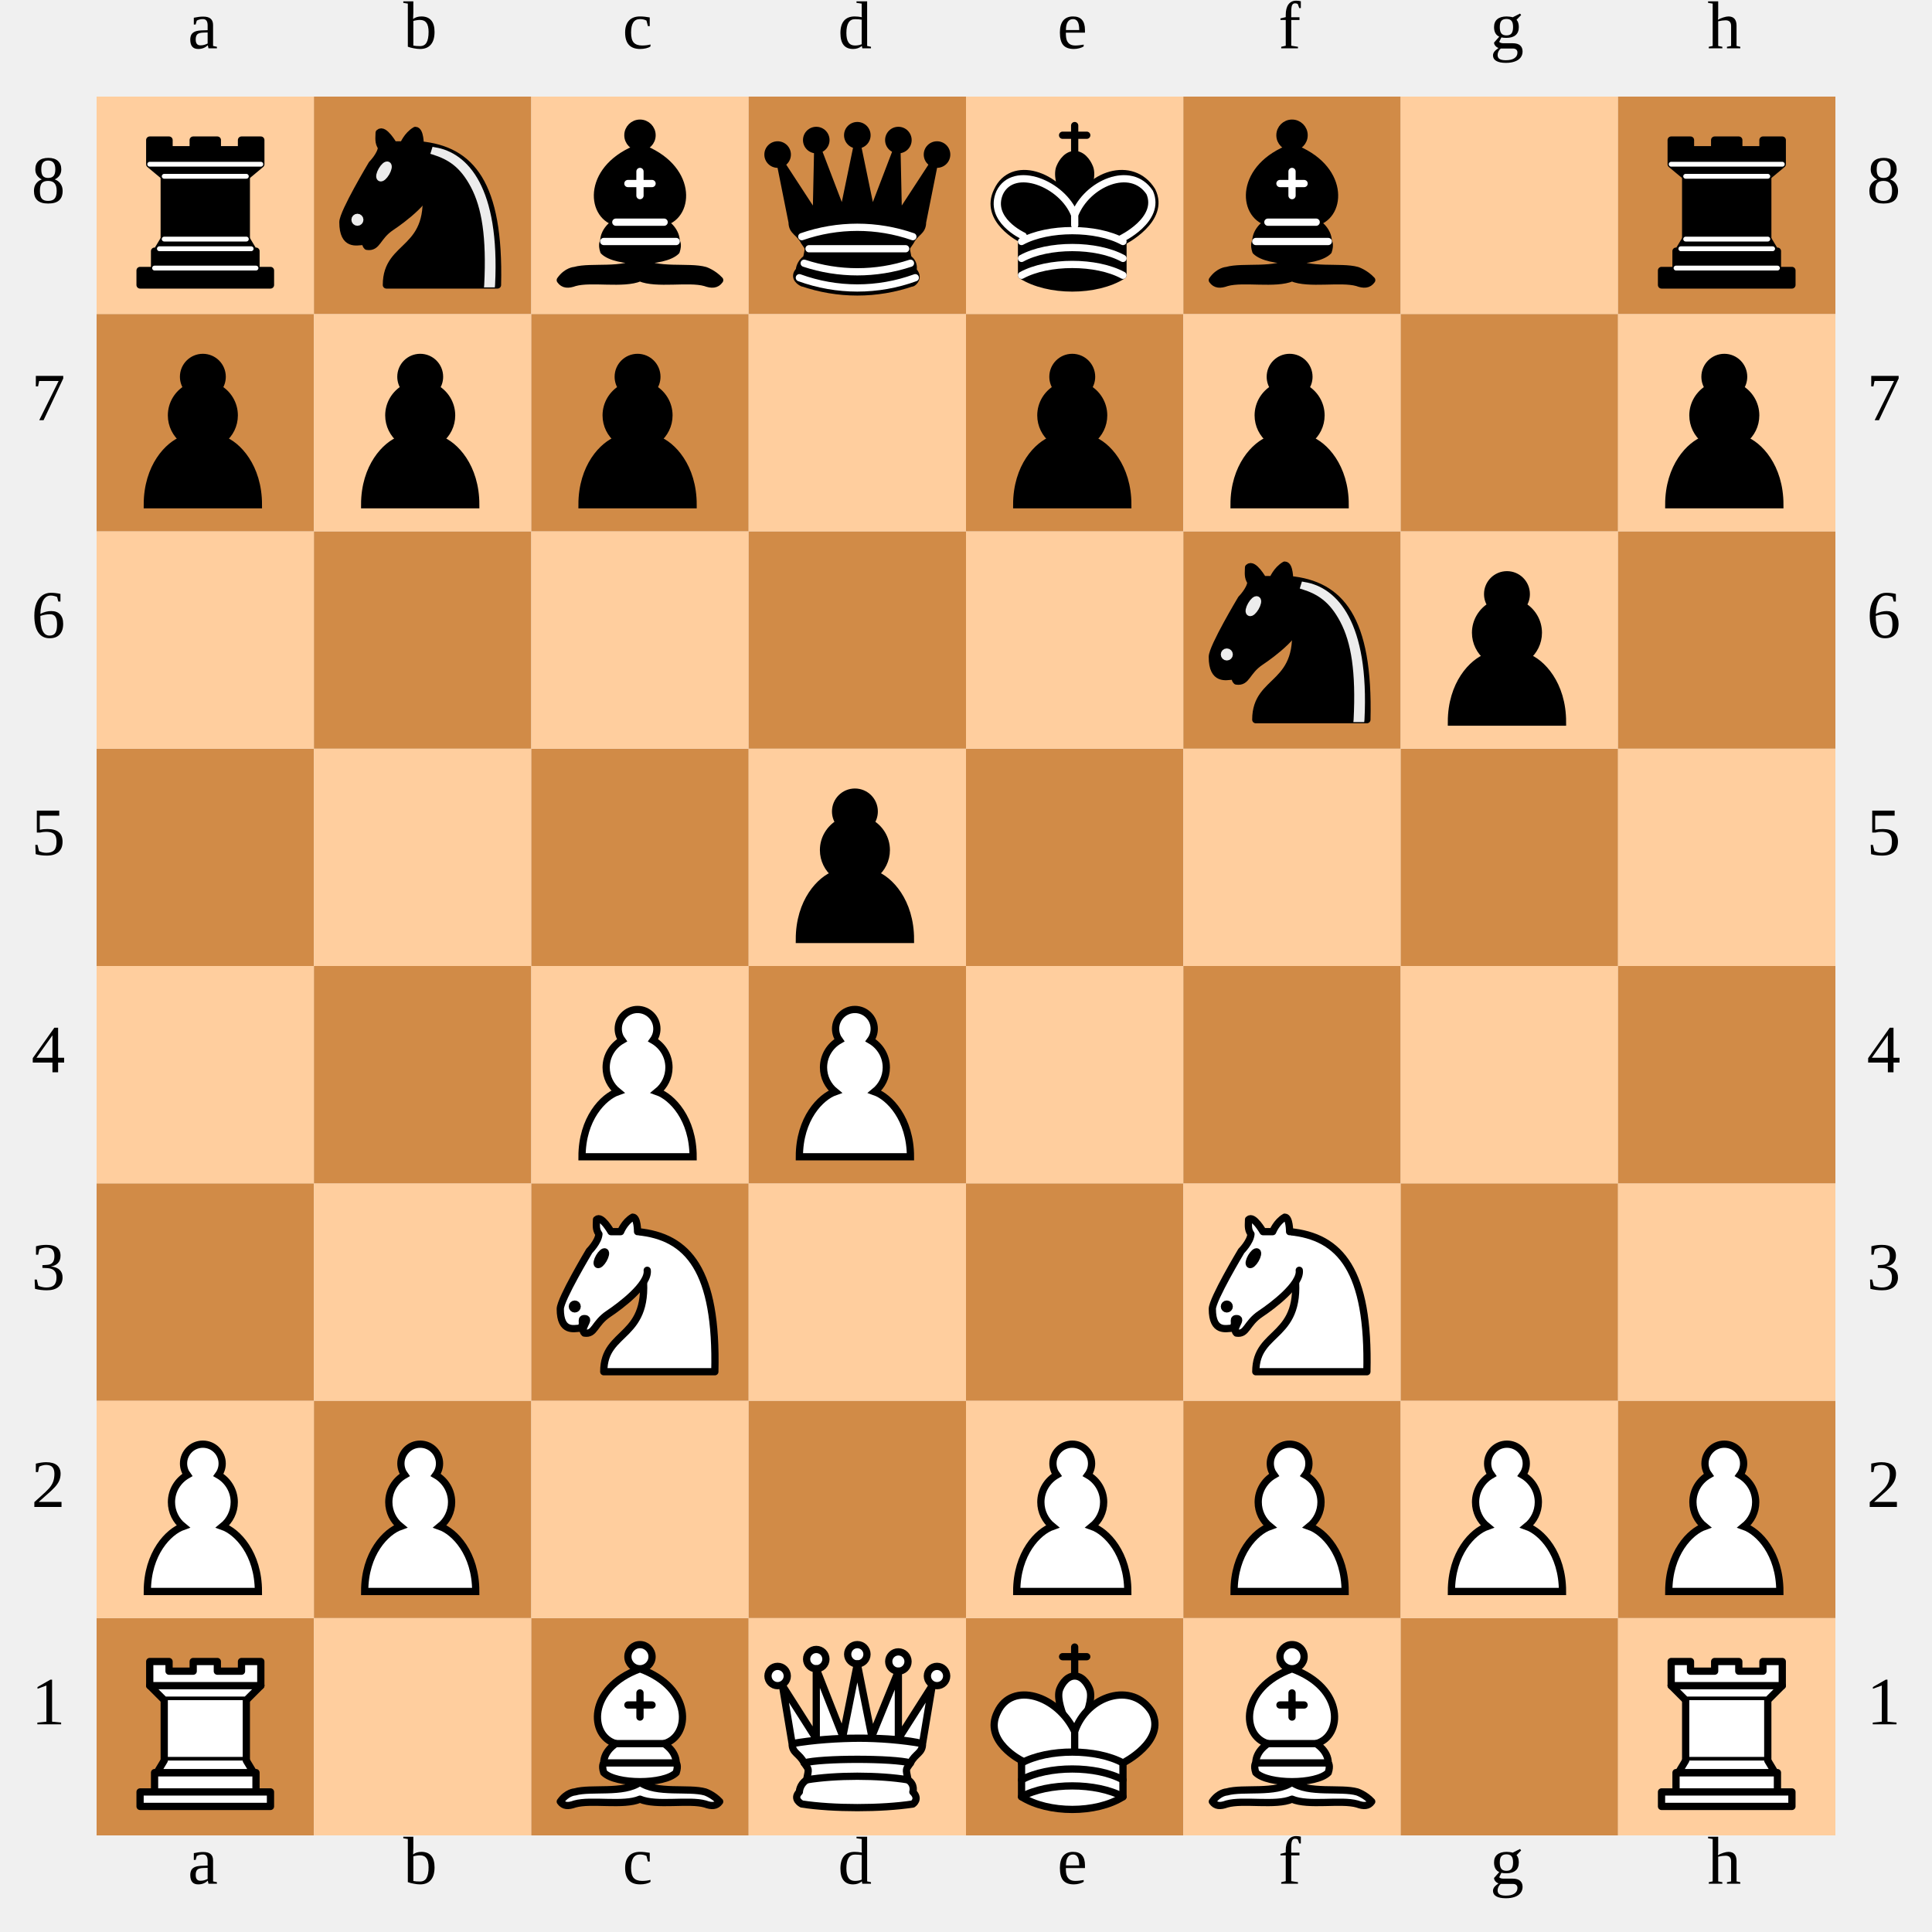
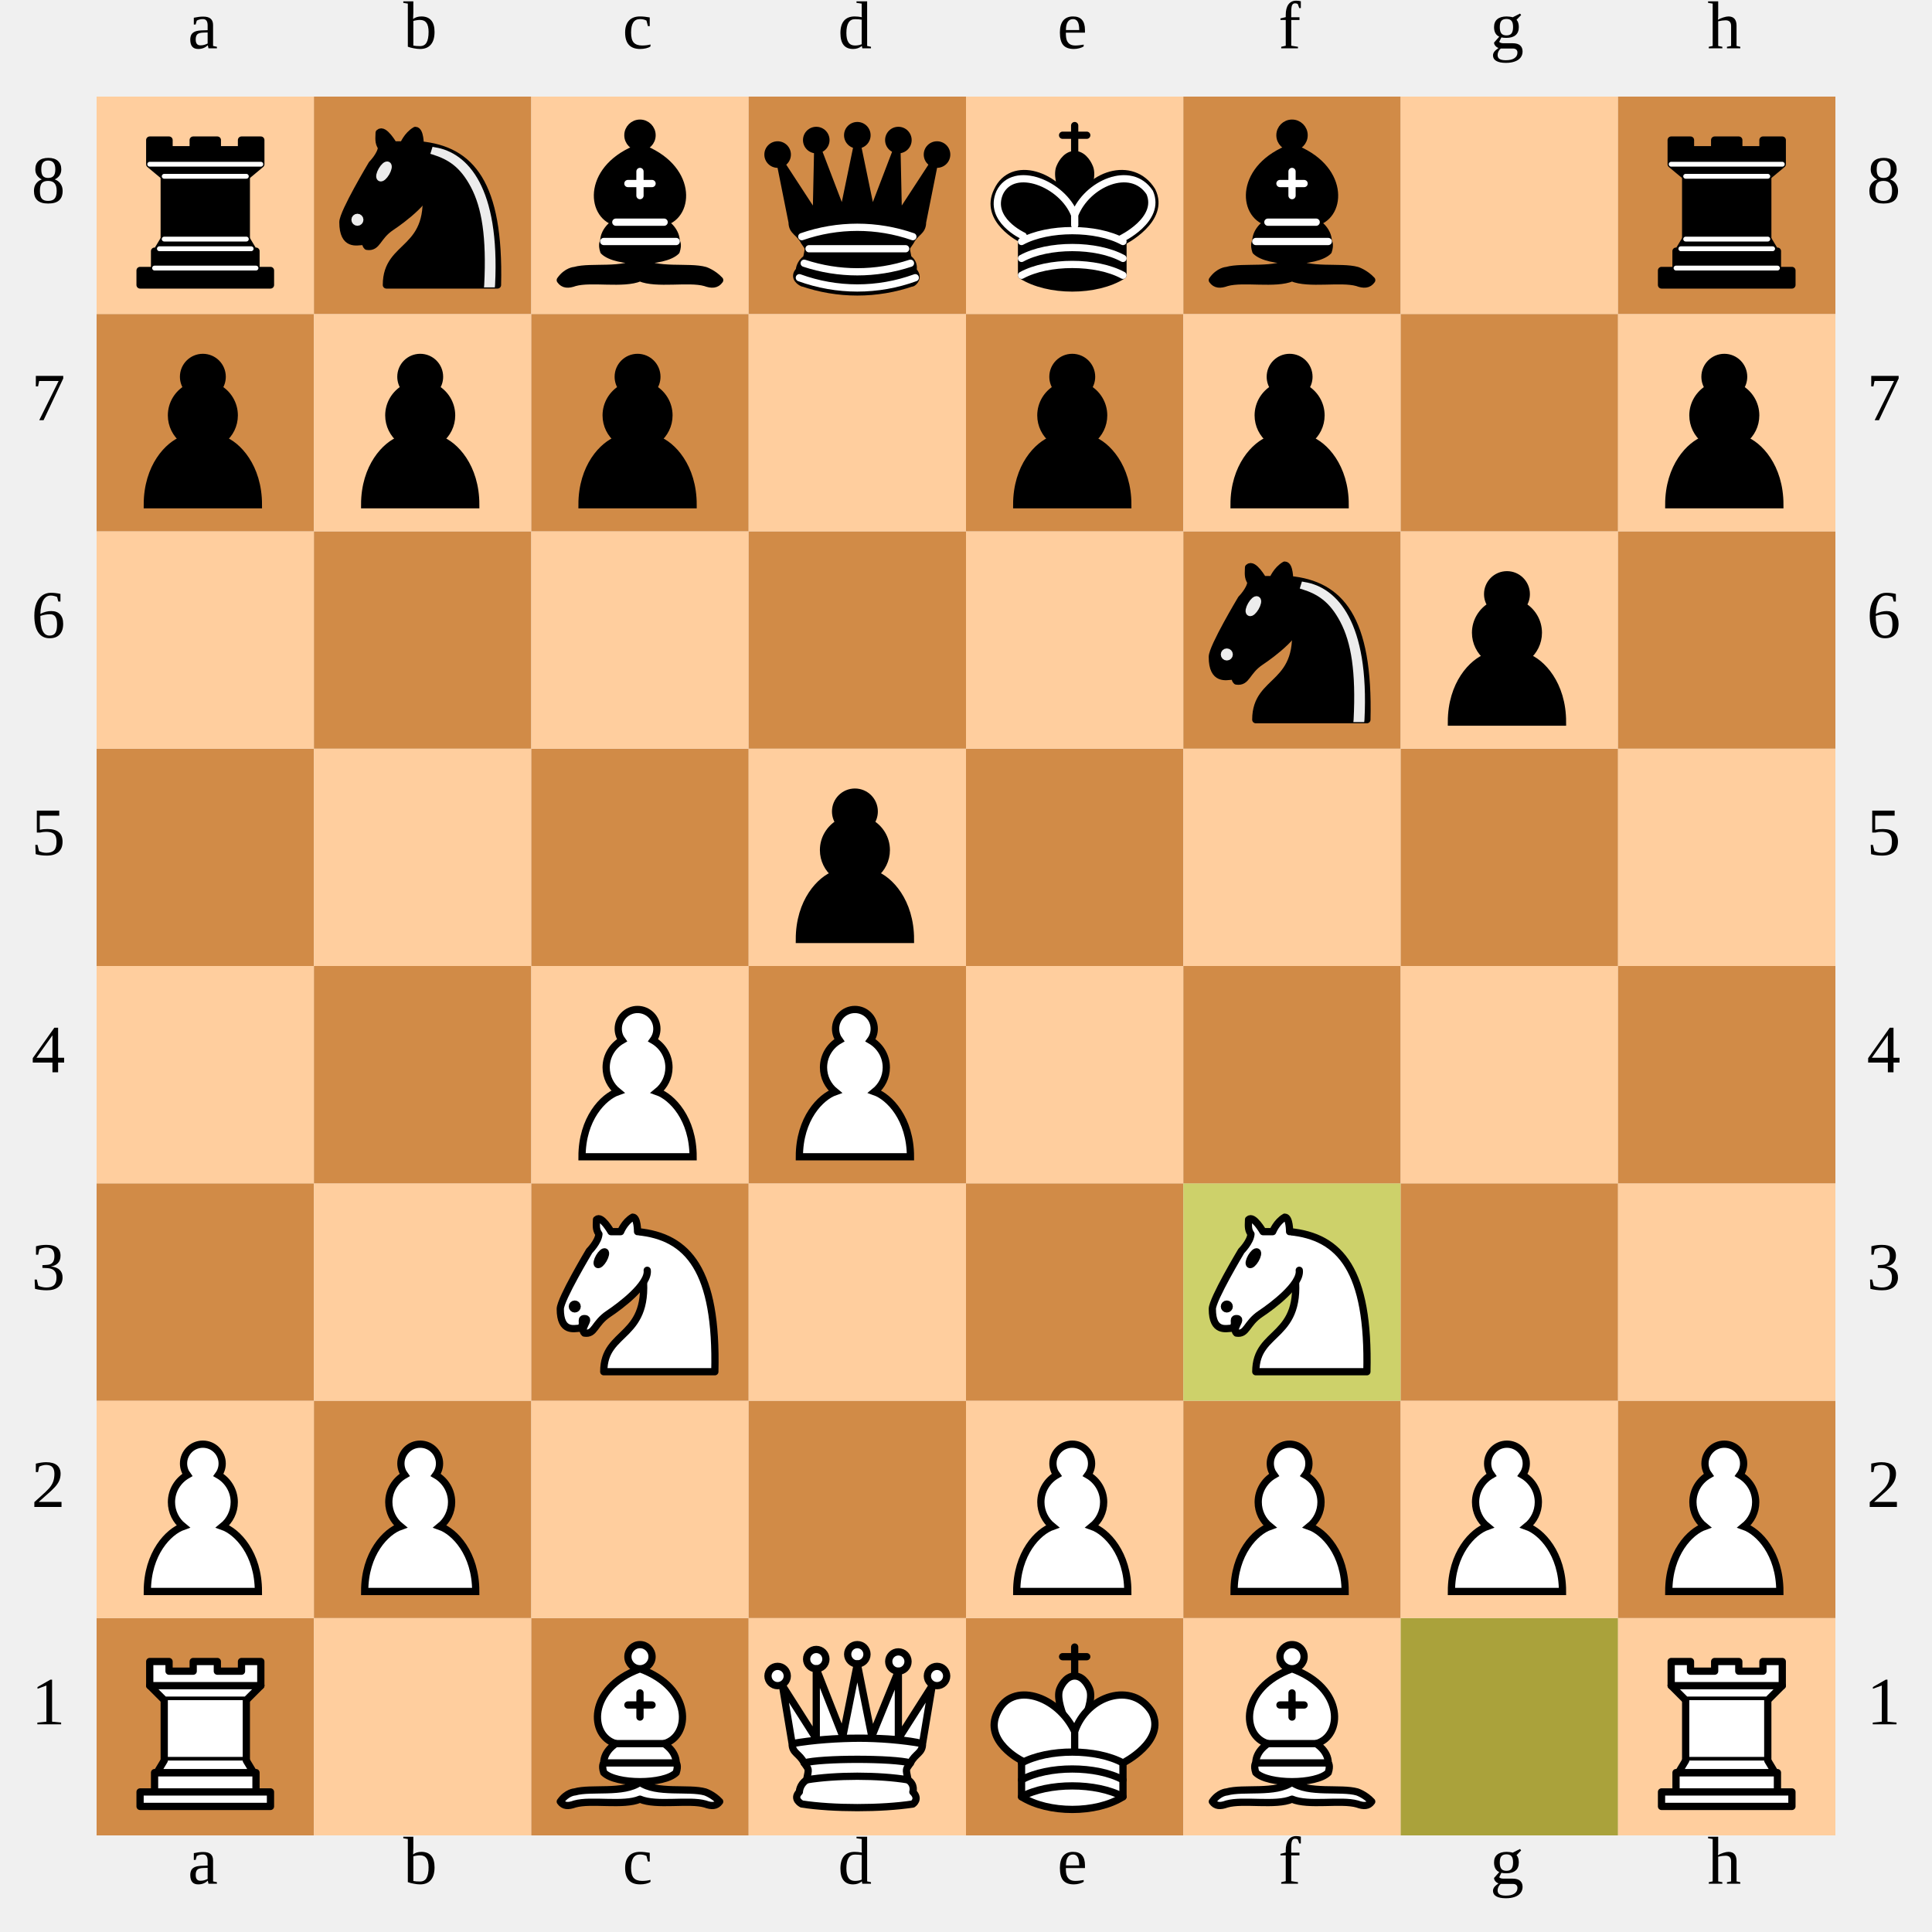
<svg xmlns="http://www.w3.org/2000/svg" xmlns:xlink="http://www.w3.org/1999/xlink" height="400" version="1.1" viewBox="0 0 400 400" width="400">
  <defs>
    <g class="white pawn" id="white-pawn">
      <path d="M22 9c-2.21 0-4 1.79-4 4 0 .89.29 1.71.78 2.38-1.95 1.12-3.28 3.21-3.28 5.62 0 2.03.94 3.84 2.41 5.03-3 1.06-7.41 5.55-7.41 13.47h23c0-7.92-4.41-12.41-7.41-13.47 1.47-1.19 2.41-3 2.41-5.03 0-2.41-1.33-4.5-3.28-5.62.49-.67.78-1.49.78-2.38 0-2.21-1.79-4-4-4z" fill="#fff" stroke="#000" stroke-linecap="round" stroke-width="1.5" />
    </g>
    <g class="white knight" fill="none" fill-rule="evenodd" id="white-knight" stroke="#000" stroke-linecap="round" stroke-linejoin="round" stroke-width="1.5">
      <path d="M 22,10 C 32.5,11 38.5,18 38,39 L 15,39 C 15,30 25,32.5 23,18" style="fill:#ffffff; stroke:#000000;" />
      <path d="M 24,18 C 24.38,20.91 18.45,25.37 16,27 C 13,29 13.18,31.34 11,31 C 9.958,30.06 12.41,27.96 11,28 C 10,28 11.19,29.23 10,30 C 9,30 5.997,31 6,26 C 6,24 12,14 12,14 C 12,14 13.89,12.1 14,10.5 C 13.27,9.506 13.5,8.5 13.5,7.5 C 14.5,6.5 16.5,10 16.5,10 L 18.5,10 C 18.5,10 19.28,8.008 21,7 C 22,7 22,10 22,10" style="fill:#ffffff; stroke:#000000;" />
      <path d="M 9.5 25.5 A 0.5 0.5 0 1 1 8.5,25.5 A 0.5 0.5 0 1 1 9.5 25.5 z" style="fill:#000000; stroke:#000000;" />
      <path d="M 15 15.5 A 0.5 1.5 0 1 1 14,15.5 A 0.5 1.5 0 1 1 15 15.5 z" style="fill:#000000; stroke:#000000;" transform="matrix(0.866,0.5,-0.5,0.866,9.693,-5.173)" />
    </g>
    <g class="white bishop" fill="none" fill-rule="evenodd" id="white-bishop" stroke="#000" stroke-linecap="round" stroke-linejoin="round" stroke-width="1.5">
      <g fill="#fff" stroke-linecap="butt">
        <path d="M9 36c3.39-.97 10.11.43 13.5-2 3.39 2.43 10.11 1.03 13.5 2 0 0 1.65.54 3 2-.68.97-1.65.99-3 .5-3.39-.97-10.11.46-13.5-1-3.39 1.46-10.11.03-13.5 1-1.354.49-2.323.47-3-.5 1.354-1.94 3-2 3-2zM15 32c2.5 2.5 12.5 2.5 15 0 .5-1.5 0-2 0-2 0-2.5-2.5-4-2.5-4 5.5-1.5 6-11.5-5-15.5-11 4-10.5 14-5 15.5 0 0-2.5 1.5-2.5 4 0 0-.5.5 0 2zM25 8a2.5 2.5 0 1 1-5 0 2.5 2.5 0 1 1 5 0z" />
      </g>
      <path d="M17.5 26h10M15 30h15m-7.5-14.5v5M20 18h5" stroke-linejoin="miter" />
    </g>
    <g class="white rook" fill="#fff" fill-rule="evenodd" id="white-rook" stroke="#000" stroke-linecap="round" stroke-linejoin="round" stroke-width="1.5">
      <path d="M9 39h27v-3H9v3zM12 36v-4h21v4H12zM11 14V9h4v2h5V9h5v2h5V9h4v5" stroke-linecap="butt" />
      <path d="M34 14l-3 3H14l-3-3" />
      <path d="M31 17v12.5H14V17" stroke-linecap="butt" stroke-linejoin="miter" />
      <path d="M31 29.5l1.5 2.5h-20l1.5-2.5" />
      <path d="M11 14h23" fill="none" stroke-linejoin="miter" />
    </g>
    <g class="white queen" fill="#fff" fill-rule="evenodd" id="white-queen" stroke="#000" stroke-linecap="round" stroke-linejoin="round" stroke-width="1.5">
      <path d="M8 12a2 2 0 1 1-4 0 2 2 0 1 1 4 0zM24.5 7.5a2 2 0 1 1-4 0 2 2 0 1 1 4 0zM41 12a2 2 0 1 1-4 0 2 2 0 1 1 4 0zM16 8.5a2 2 0 1 1-4 0 2 2 0 1 1 4 0zM33 9a2 2 0 1 1-4 0 2 2 0 1 1 4 0z" />
      <path d="M9 26c8.5-1.5 21-1.5 27 0l2-12-7 11V11l-5.5 13.5-3-15-3 15-5.5-14V25L7 14l2 12zM9 26c0 2 1.5 2 2.5 4 1 1.5 1 1 .5 3.5-1.5 1-1.5 2.5-1.5 2.5-1.5 1.5.5 2.5.5 2.5 6.5 1 16.5 1 23 0 0 0 1.5-1 0-2.5 0 0 .5-1.5-1-2.5-.5-2.5-.5-2 .5-3.5 1-2 2.5-2 2.5-4-8.5-1.5-18.5-1.5-27 0z" stroke-linecap="butt" />
      <path d="M11.5 30c3.5-1 18.5-1 22 0M12 33.5c6-1 15-1 21 0" fill="none" />
    </g>
    <g class="white king" fill="none" fill-rule="evenodd" id="white-king" stroke="#000" stroke-linecap="round" stroke-linejoin="round" stroke-width="1.5">
      <path d="M22.5 11.63V6M20 8h5" stroke-linejoin="miter" />
      <path d="M22.5 25s4.5-7.5 3-10.5c0 0-1-2.5-3-2.5s-3 2.5-3 2.5c-1.5 3 3 10.5 3 10.5" fill="#fff" stroke-linecap="butt" stroke-linejoin="miter" />
      <path d="M11.5 37c5.5 3.5 15.5 3.5 21 0v-7s9-4.5 6-10.5c-4-6.5-13.5-3.5-16 4V27v-3.5c-3.5-7.5-13-10.5-16-4-3 6 5 10 5 10V37z" fill="#fff" />
      <path d="M11.5 30c5.5-3 15.5-3 21 0m-21 3.5c5.5-3 15.5-3 21 0m-21 3.5c5.5-3 15.5-3 21 0" />
    </g>
    <g class="black pawn" id="black-pawn">
      <path d="M22 9c-2.21 0-4 1.79-4 4 0 .89.29 1.71.78 2.38-1.95 1.12-3.28 3.21-3.28 5.62 0 2.03.94 3.84 2.41 5.03-3 1.06-7.41 5.55-7.41 13.47h23c0-7.92-4.41-12.41-7.41-13.47 1.47-1.19 2.41-3 2.41-5.03 0-2.41-1.33-4.5-3.28-5.62.49-.67.78-1.49.78-2.38 0-2.21-1.79-4-4-4z" stroke="#000" stroke-linecap="round" stroke-width="1.5" />
    </g>
    <g class="black knight" fill="none" fill-rule="evenodd" id="black-knight" stroke="#000" stroke-linecap="round" stroke-linejoin="round" stroke-width="1.5">
      <path d="M 22,10 C 32.5,11 38.5,18 38,39 L 15,39 C 15,30 25,32.5 23,18" style="fill:#000000; stroke:#000000;" />
      <path d="M 24,18 C 24.38,20.91 18.45,25.37 16,27 C 13,29 13.18,31.34 11,31 C 9.958,30.06 12.41,27.96 11,28 C 10,28 11.19,29.23 10,30 C 9,30 5.997,31 6,26 C 6,24 12,14 12,14 C 12,14 13.89,12.1 14,10.5 C 13.27,9.506 13.5,8.5 13.5,7.5 C 14.5,6.5 16.5,10 16.5,10 L 18.5,10 C 18.5,10 19.28,8.008 21,7 C 22,7 22,10 22,10" style="fill:#000000; stroke:#000000;" />
      <path d="M 9.5 25.5 A 0.5 0.5 0 1 1 8.5,25.5 A 0.5 0.5 0 1 1 9.5 25.5 z" style="fill:#ececec; stroke:#ececec;" />
      <path d="M 15 15.5 A 0.5 1.5 0 1 1 14,15.5 A 0.5 1.5 0 1 1 15 15.5 z" style="fill:#ececec; stroke:#ececec;" transform="matrix(0.866,0.5,-0.5,0.866,9.693,-5.173)" />
      <path d="M 24.55,10.4 L 24.1,11.85 L 24.6,12 C 27.75,13 30.25,14.49 32.5,18.75 C 34.75,23.01 35.75,29.06 35.25,39 L 35.2,39.5 L 37.45,39.5 L 37.5,39 C 38,28.94 36.62,22.15 34.25,17.66 C 31.88,13.17 28.46,11.02 25.06,10.5 L 24.55,10.4 z " style="fill:#ececec; stroke:none;" />
    </g>
    <g class="black bishop" fill="none" fill-rule="evenodd" id="black-bishop" stroke="#000" stroke-linecap="round" stroke-linejoin="round" stroke-width="1.5">
      <path d="M9 36c3.39-.97 10.11.43 13.5-2 3.39 2.43 10.11 1.03 13.5 2 0 0 1.65.54 3 2-.68.97-1.65.99-3 .5-3.39-.97-10.11.46-13.5-1-3.39 1.46-10.11.03-13.5 1-1.354.49-2.323.47-3-.5 1.354-1.94 3-2 3-2zm6-4c2.5 2.5 12.5 2.5 15 0 .5-1.5 0-2 0-2 0-2.5-2.5-4-2.5-4 5.5-1.5 6-11.5-5-15.5-11 4-10.5 14-5 15.5 0 0-2.5 1.5-2.5 4 0 0-.5.5 0 2zM25 8a2.5 2.5 0 1 1-5 0 2.5 2.5 0 1 1 5 0z" fill="#000" stroke-linecap="butt" />
      <path d="M17.5 26h10M15 30h15m-7.5-14.5v5M20 18h5" stroke="#fff" stroke-linejoin="miter" />
    </g>
    <g class="black rook" fill="#000" fill-rule="evenodd" id="black-rook" stroke="#000" stroke-linecap="round" stroke-linejoin="round" stroke-width="1.5">
      <path d="M9 39h27v-3H9v3zM12.5 32l1.5-2.5h17l1.5 2.5h-20zM12 36v-4h21v4H12z" stroke-linecap="butt" />
      <path d="M14 29.5v-13h17v13H14z" stroke-linecap="butt" stroke-linejoin="miter" />
      <path d="M14 16.5L11 14h23l-3 2.5H14zM11 14V9h4v2h5V9h5v2h5V9h4v5H11z" stroke-linecap="butt" />
      <path d="M12 35.5h21M13 31.5h19M14 29.5h17M14 16.5h17M11 14h23" fill="none" stroke="#fff" stroke-linejoin="miter" stroke-width="1" />
    </g>
    <g class="black queen" fill="#000" fill-rule="evenodd" id="black-queen" stroke="#000" stroke-linecap="round" stroke-linejoin="round" stroke-width="1.5">
      <g fill="#000" stroke="none">
        <circle cx="6" cy="12" r="2.75" />
        <circle cx="14" cy="9" r="2.75" />
        <circle cx="22.5" cy="8" r="2.75" />
        <circle cx="31" cy="9" r="2.75" />
        <circle cx="39" cy="12" r="2.75" />
      </g>
      <path d="M9 26c8.5-1.5 21-1.5 27 0l2.5-12.5L31 25l-.3-14.1-5.2 13.6-3-14.5-3 14.5-5.2-13.6L14 25 6.5 13.5 9 26zM9 26c0 2 1.5 2 2.5 4 1 1.5 1 1 .5 3.5-1.5 1-1.5 2.5-1.5 2.5-1.5 1.5.5 2.5.5 2.5 6.5 1 16.5 1 23 0 0 0 1.5-1 0-2.5 0 0 .5-1.5-1-2.5-.5-2.5-.5-2 .5-3.5 1-2 2.5-2 2.5-4-8.5-1.5-18.5-1.5-27 0z" stroke-linecap="butt" />
      <path d="M11 38.5a35 35 1 0 0 23 0" fill="none" stroke-linecap="butt" />
      <path d="M11 29a35 35 1 0 1 23 0M12.5 31.5h20M11.5 34.5a35 35 1 0 0 22 0M10.5 37.5a35 35 1 0 0 24 0" fill="none" stroke="#fff" />
    </g>
    <g class="black king" fill="none" fill-rule="evenodd" id="black-king" stroke="#000" stroke-linecap="round" stroke-linejoin="round" stroke-width="1.5">
      <path d="M22.5 11.63V6" stroke-linejoin="miter" />
      <path d="M22.5 25s4.5-7.5 3-10.5c0 0-1-2.5-3-2.5s-3 2.5-3 2.5c-1.5 3 3 10.5 3 10.5" fill="#000" stroke-linecap="butt" stroke-linejoin="miter" />
      <path d="M11.5 37c5.5 3.5 15.5 3.5 21 0v-7s9-4.5 6-10.5c-4-6.5-13.5-3.5-16 4V27v-3.5c-3.5-7.5-13-10.5-16-4-3 6 5 10 5 10V37z" fill="#000" />
      <path d="M20 8h5" stroke-linejoin="miter" />
      <path d="M32 29.5s8.5-4 6.03-9.65C34.15 14 25 18 22.5 24.5l.01 2.1-.01-2.1C20 18 9.906 14 6.997 19.85c-2.497 5.65 4.853 9 4.853 9M11.5 30c5.5-3 15.5-3 21 0m-21 3.5c5.5-3 15.5-3 21 0m-21 3.5c5.5-3 15.5-3 21 0" stroke="#fff" />
    </g>
  </defs>
  <rect class="square dark a1" fill="#d18b47" height="45" stroke="none" width="45" x="20" y="335" />
  <use transform="translate(20, 335)" xlink:href="#white-rook" />
  <rect class="square light b1" fill="#ffce9e" height="45" stroke="none" width="45" x="65" y="335" />
  <rect class="square dark c1" fill="#d18b47" height="45" stroke="none" width="45" x="110" y="335" />
  <use transform="translate(110, 335)" xlink:href="#white-bishop" />
  <rect class="square light d1" fill="#ffce9e" height="45" stroke="none" width="45" x="155" y="335" />
  <use transform="translate(155, 335)" xlink:href="#white-queen" />
  <rect class="square dark e1" fill="#d18b47" height="45" stroke="none" width="45" x="200" y="335" />
  <use transform="translate(200, 335)" xlink:href="#white-king" />
  <rect class="square light f1" fill="#ffce9e" height="45" stroke="none" width="45" x="245" y="335" />
  <use transform="translate(245, 335)" xlink:href="#white-bishop" />
-   <rect class="square dark g1" fill="#d18b47" height="45" stroke="none" width="45" x="290" y="335" />
+   <rect class="square dark lastmove g1" fill="#aaa23b" height="45" stroke="none" width="45" x="290" y="335" />
  <rect class="square light h1" fill="#ffce9e" height="45" stroke="none" width="45" x="335" y="335" />
  <use transform="translate(335, 335)" xlink:href="#white-rook" />
  <rect class="square light a2" fill="#ffce9e" height="45" stroke="none" width="45" x="20" y="290" />
  <use transform="translate(20, 290)" xlink:href="#white-pawn" />
  <rect class="square dark b2" fill="#d18b47" height="45" stroke="none" width="45" x="65" y="290" />
  <use transform="translate(65, 290)" xlink:href="#white-pawn" />
  <rect class="square light c2" fill="#ffce9e" height="45" stroke="none" width="45" x="110" y="290" />
  <rect class="square dark d2" fill="#d18b47" height="45" stroke="none" width="45" x="155" y="290" />
  <rect class="square light e2" fill="#ffce9e" height="45" stroke="none" width="45" x="200" y="290" />
  <use transform="translate(200, 290)" xlink:href="#white-pawn" />
  <rect class="square dark f2" fill="#d18b47" height="45" stroke="none" width="45" x="245" y="290" />
  <use transform="translate(245, 290)" xlink:href="#white-pawn" />
  <rect class="square light g2" fill="#ffce9e" height="45" stroke="none" width="45" x="290" y="290" />
  <use transform="translate(290, 290)" xlink:href="#white-pawn" />
  <rect class="square dark h2" fill="#d18b47" height="45" stroke="none" width="45" x="335" y="290" />
  <use transform="translate(335, 290)" xlink:href="#white-pawn" />
  <rect class="square dark a3" fill="#d18b47" height="45" stroke="none" width="45" x="20" y="245" />
  <rect class="square light b3" fill="#ffce9e" height="45" stroke="none" width="45" x="65" y="245" />
  <rect class="square dark c3" fill="#d18b47" height="45" stroke="none" width="45" x="110" y="245" />
  <use transform="translate(110, 245)" xlink:href="#white-knight" />
  <rect class="square light d3" fill="#ffce9e" height="45" stroke="none" width="45" x="155" y="245" />
  <rect class="square dark e3" fill="#d18b47" height="45" stroke="none" width="45" x="200" y="245" />
-   <rect class="square light f3" fill="#ffce9e" height="45" stroke="none" width="45" x="245" y="245" />
+   <rect class="square light lastmove f3" fill="#cdd16a" height="45" stroke="none" width="45" x="245" y="245" />
  <use transform="translate(245, 245)" xlink:href="#white-knight" />
  <rect class="square dark g3" fill="#d18b47" height="45" stroke="none" width="45" x="290" y="245" />
  <rect class="square light h3" fill="#ffce9e" height="45" stroke="none" width="45" x="335" y="245" />
  <rect class="square light a4" fill="#ffce9e" height="45" stroke="none" width="45" x="20" y="200" />
  <rect class="square dark b4" fill="#d18b47" height="45" stroke="none" width="45" x="65" y="200" />
  <rect class="square light c4" fill="#ffce9e" height="45" stroke="none" width="45" x="110" y="200" />
  <use transform="translate(110, 200)" xlink:href="#white-pawn" />
  <rect class="square dark d4" fill="#d18b47" height="45" stroke="none" width="45" x="155" y="200" />
  <use transform="translate(155, 200)" xlink:href="#white-pawn" />
  <rect class="square light e4" fill="#ffce9e" height="45" stroke="none" width="45" x="200" y="200" />
  <rect class="square dark f4" fill="#d18b47" height="45" stroke="none" width="45" x="245" y="200" />
  <rect class="square light g4" fill="#ffce9e" height="45" stroke="none" width="45" x="290" y="200" />
  <rect class="square dark h4" fill="#d18b47" height="45" stroke="none" width="45" x="335" y="200" />
  <rect class="square dark a5" fill="#d18b47" height="45" stroke="none" width="45" x="20" y="155" />
  <rect class="square light b5" fill="#ffce9e" height="45" stroke="none" width="45" x="65" y="155" />
  <rect class="square dark c5" fill="#d18b47" height="45" stroke="none" width="45" x="110" y="155" />
  <rect class="square light d5" fill="#ffce9e" height="45" stroke="none" width="45" x="155" y="155" />
  <use transform="translate(155, 155)" xlink:href="#black-pawn" />
  <rect class="square dark e5" fill="#d18b47" height="45" stroke="none" width="45" x="200" y="155" />
  <rect class="square light f5" fill="#ffce9e" height="45" stroke="none" width="45" x="245" y="155" />
  <rect class="square dark g5" fill="#d18b47" height="45" stroke="none" width="45" x="290" y="155" />
  <rect class="square light h5" fill="#ffce9e" height="45" stroke="none" width="45" x="335" y="155" />
  <rect class="square light a6" fill="#ffce9e" height="45" stroke="none" width="45" x="20" y="110" />
  <rect class="square dark b6" fill="#d18b47" height="45" stroke="none" width="45" x="65" y="110" />
  <rect class="square light c6" fill="#ffce9e" height="45" stroke="none" width="45" x="110" y="110" />
  <rect class="square dark d6" fill="#d18b47" height="45" stroke="none" width="45" x="155" y="110" />
  <rect class="square light e6" fill="#ffce9e" height="45" stroke="none" width="45" x="200" y="110" />
  <rect class="square dark f6" fill="#d18b47" height="45" stroke="none" width="45" x="245" y="110" />
  <use transform="translate(245, 110)" xlink:href="#black-knight" />
  <rect class="square light g6" fill="#ffce9e" height="45" stroke="none" width="45" x="290" y="110" />
  <use transform="translate(290, 110)" xlink:href="#black-pawn" />
  <rect class="square dark h6" fill="#d18b47" height="45" stroke="none" width="45" x="335" y="110" />
  <rect class="square dark a7" fill="#d18b47" height="45" stroke="none" width="45" x="20" y="65" />
  <use transform="translate(20, 65)" xlink:href="#black-pawn" />
  <rect class="square light b7" fill="#ffce9e" height="45" stroke="none" width="45" x="65" y="65" />
  <use transform="translate(65, 65)" xlink:href="#black-pawn" />
  <rect class="square dark c7" fill="#d18b47" height="45" stroke="none" width="45" x="110" y="65" />
  <use transform="translate(110, 65)" xlink:href="#black-pawn" />
  <rect class="square light d7" fill="#ffce9e" height="45" stroke="none" width="45" x="155" y="65" />
  <rect class="square dark e7" fill="#d18b47" height="45" stroke="none" width="45" x="200" y="65" />
  <use transform="translate(200, 65)" xlink:href="#black-pawn" />
  <rect class="square light f7" fill="#ffce9e" height="45" stroke="none" width="45" x="245" y="65" />
  <use transform="translate(245, 65)" xlink:href="#black-pawn" />
  <rect class="square dark g7" fill="#d18b47" height="45" stroke="none" width="45" x="290" y="65" />
  <rect class="square light h7" fill="#ffce9e" height="45" stroke="none" width="45" x="335" y="65" />
  <use transform="translate(335, 65)" xlink:href="#black-pawn" />
  <rect class="square light a8" fill="#ffce9e" height="45" stroke="none" width="45" x="20" y="20" />
  <use transform="translate(20, 20)" xlink:href="#black-rook" />
  <rect class="square dark b8" fill="#d18b47" height="45" stroke="none" width="45" x="65" y="20" />
  <use transform="translate(65, 20)" xlink:href="#black-knight" />
  <rect class="square light c8" fill="#ffce9e" height="45" stroke="none" width="45" x="110" y="20" />
  <use transform="translate(110, 20)" xlink:href="#black-bishop" />
  <rect class="square dark d8" fill="#d18b47" height="45" stroke="none" width="45" x="155" y="20" />
  <use transform="translate(155, 20)" xlink:href="#black-queen" />
  <rect class="square light e8" fill="#ffce9e" height="45" stroke="none" width="45" x="200" y="20" />
  <use transform="translate(200, 20)" xlink:href="#black-king" />
  <rect class="square dark f8" fill="#d18b47" height="45" stroke="none" width="45" x="245" y="20" />
  <use transform="translate(245, 20)" xlink:href="#black-bishop" />
  <rect class="square light g8" fill="#ffce9e" height="45" stroke="none" width="45" x="290" y="20" />
  <rect class="square dark h8" fill="#d18b47" height="45" stroke="none" width="45" x="335" y="20" />
  <use transform="translate(335, 20)" xlink:href="#black-rook" />
  <text alignment-baseline="middle" font-size="14" text-anchor="middle" x="42" y="10">a</text>
  <text alignment-baseline="middle" font-size="14" text-anchor="middle" x="42" y="390">a</text>
  <text alignment-baseline="middle" font-size="14" text-anchor="middle" x="87" y="10">b</text>
  <text alignment-baseline="middle" font-size="14" text-anchor="middle" x="87" y="390">b</text>
  <text alignment-baseline="middle" font-size="14" text-anchor="middle" x="132" y="10">c</text>
  <text alignment-baseline="middle" font-size="14" text-anchor="middle" x="132" y="390">c</text>
  <text alignment-baseline="middle" font-size="14" text-anchor="middle" x="177" y="10">d</text>
  <text alignment-baseline="middle" font-size="14" text-anchor="middle" x="177" y="390">d</text>
  <text alignment-baseline="middle" font-size="14" text-anchor="middle" x="222" y="10">e</text>
  <text alignment-baseline="middle" font-size="14" text-anchor="middle" x="222" y="390">e</text>
  <text alignment-baseline="middle" font-size="14" text-anchor="middle" x="267" y="10">f</text>
  <text alignment-baseline="middle" font-size="14" text-anchor="middle" x="267" y="390">f</text>
  <text alignment-baseline="middle" font-size="14" text-anchor="middle" x="312" y="10">g</text>
  <text alignment-baseline="middle" font-size="14" text-anchor="middle" x="312" y="390">g</text>
  <text alignment-baseline="middle" font-size="14" text-anchor="middle" x="357" y="10">h</text>
  <text alignment-baseline="middle" font-size="14" text-anchor="middle" x="357" y="390">h</text>
  <text alignment-baseline="middle" font-size="14" text-anchor="middle" x="10" y="357">1</text>
  <text alignment-baseline="middle" font-size="14" text-anchor="middle" x="390" y="357">1</text>
  <text alignment-baseline="middle" font-size="14" text-anchor="middle" x="10" y="312">2</text>
  <text alignment-baseline="middle" font-size="14" text-anchor="middle" x="390" y="312">2</text>
  <text alignment-baseline="middle" font-size="14" text-anchor="middle" x="10" y="267">3</text>
  <text alignment-baseline="middle" font-size="14" text-anchor="middle" x="390" y="267">3</text>
  <text alignment-baseline="middle" font-size="14" text-anchor="middle" x="10" y="222">4</text>
  <text alignment-baseline="middle" font-size="14" text-anchor="middle" x="390" y="222">4</text>
  <text alignment-baseline="middle" font-size="14" text-anchor="middle" x="10" y="177">5</text>
  <text alignment-baseline="middle" font-size="14" text-anchor="middle" x="390" y="177">5</text>
  <text alignment-baseline="middle" font-size="14" text-anchor="middle" x="10" y="132">6</text>
  <text alignment-baseline="middle" font-size="14" text-anchor="middle" x="390" y="132">6</text>
  <text alignment-baseline="middle" font-size="14" text-anchor="middle" x="10" y="87">7</text>
  <text alignment-baseline="middle" font-size="14" text-anchor="middle" x="390" y="87">7</text>
  <text alignment-baseline="middle" font-size="14" text-anchor="middle" x="10" y="42">8</text>
  <text alignment-baseline="middle" font-size="14" text-anchor="middle" x="390" y="42">8</text>
</svg>
